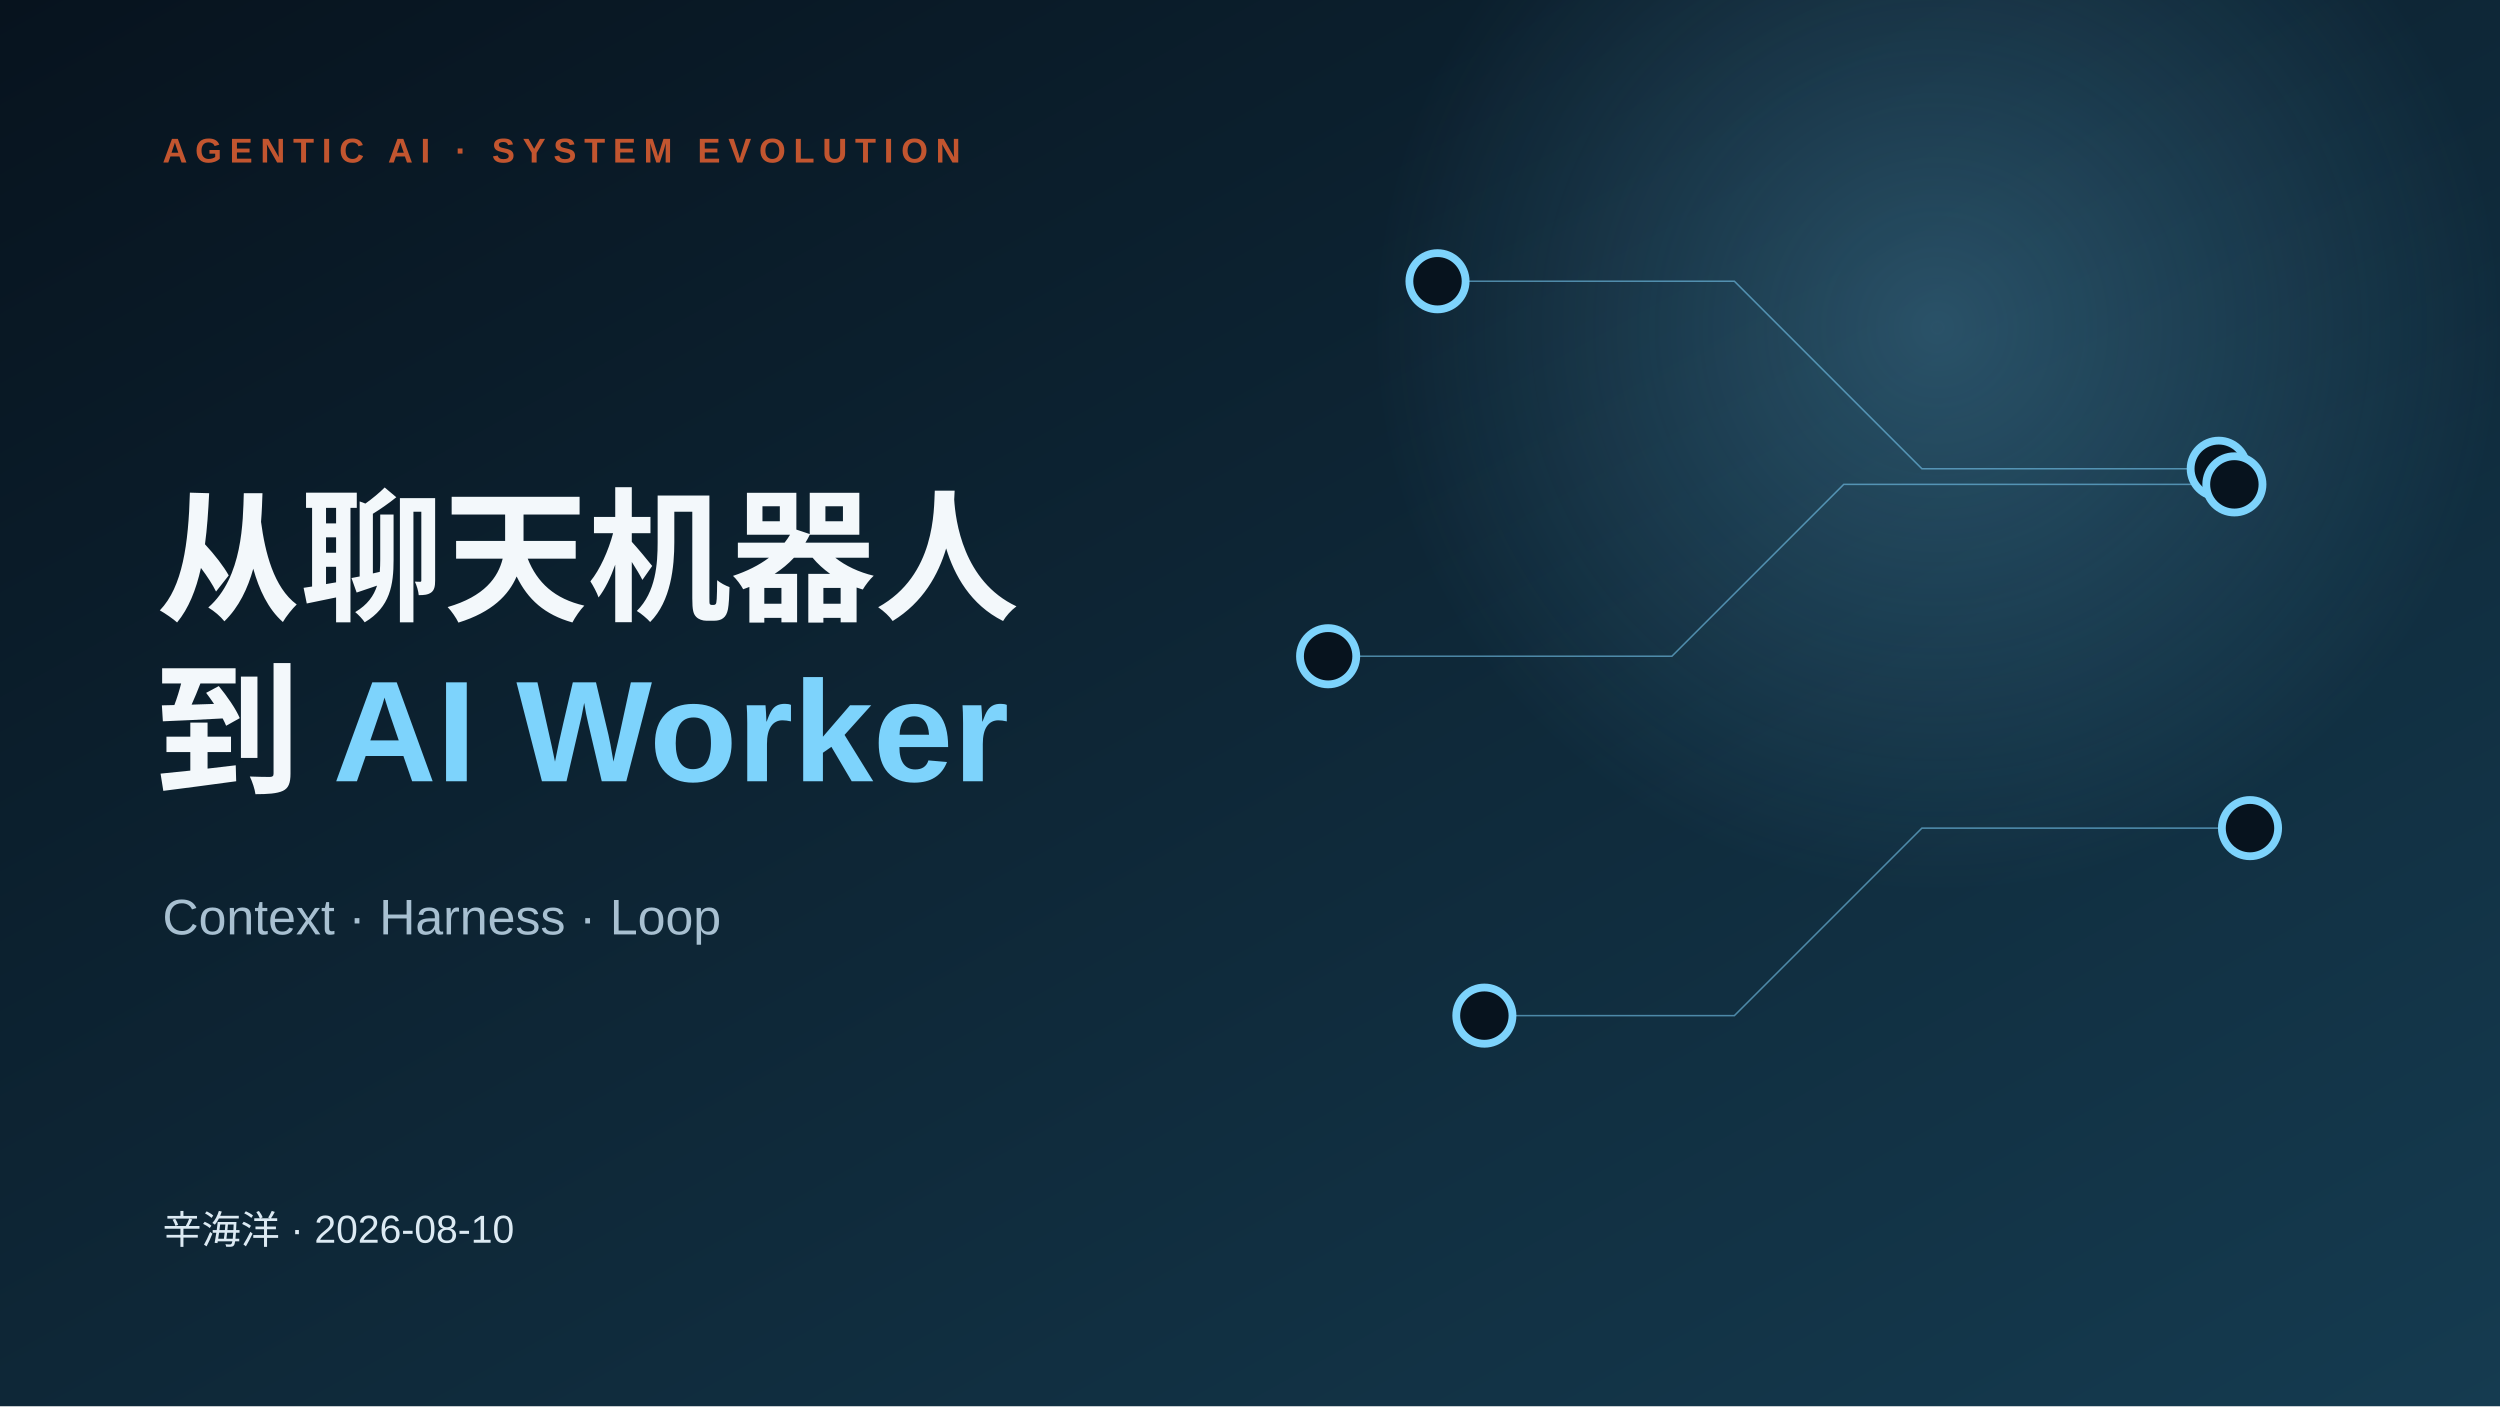
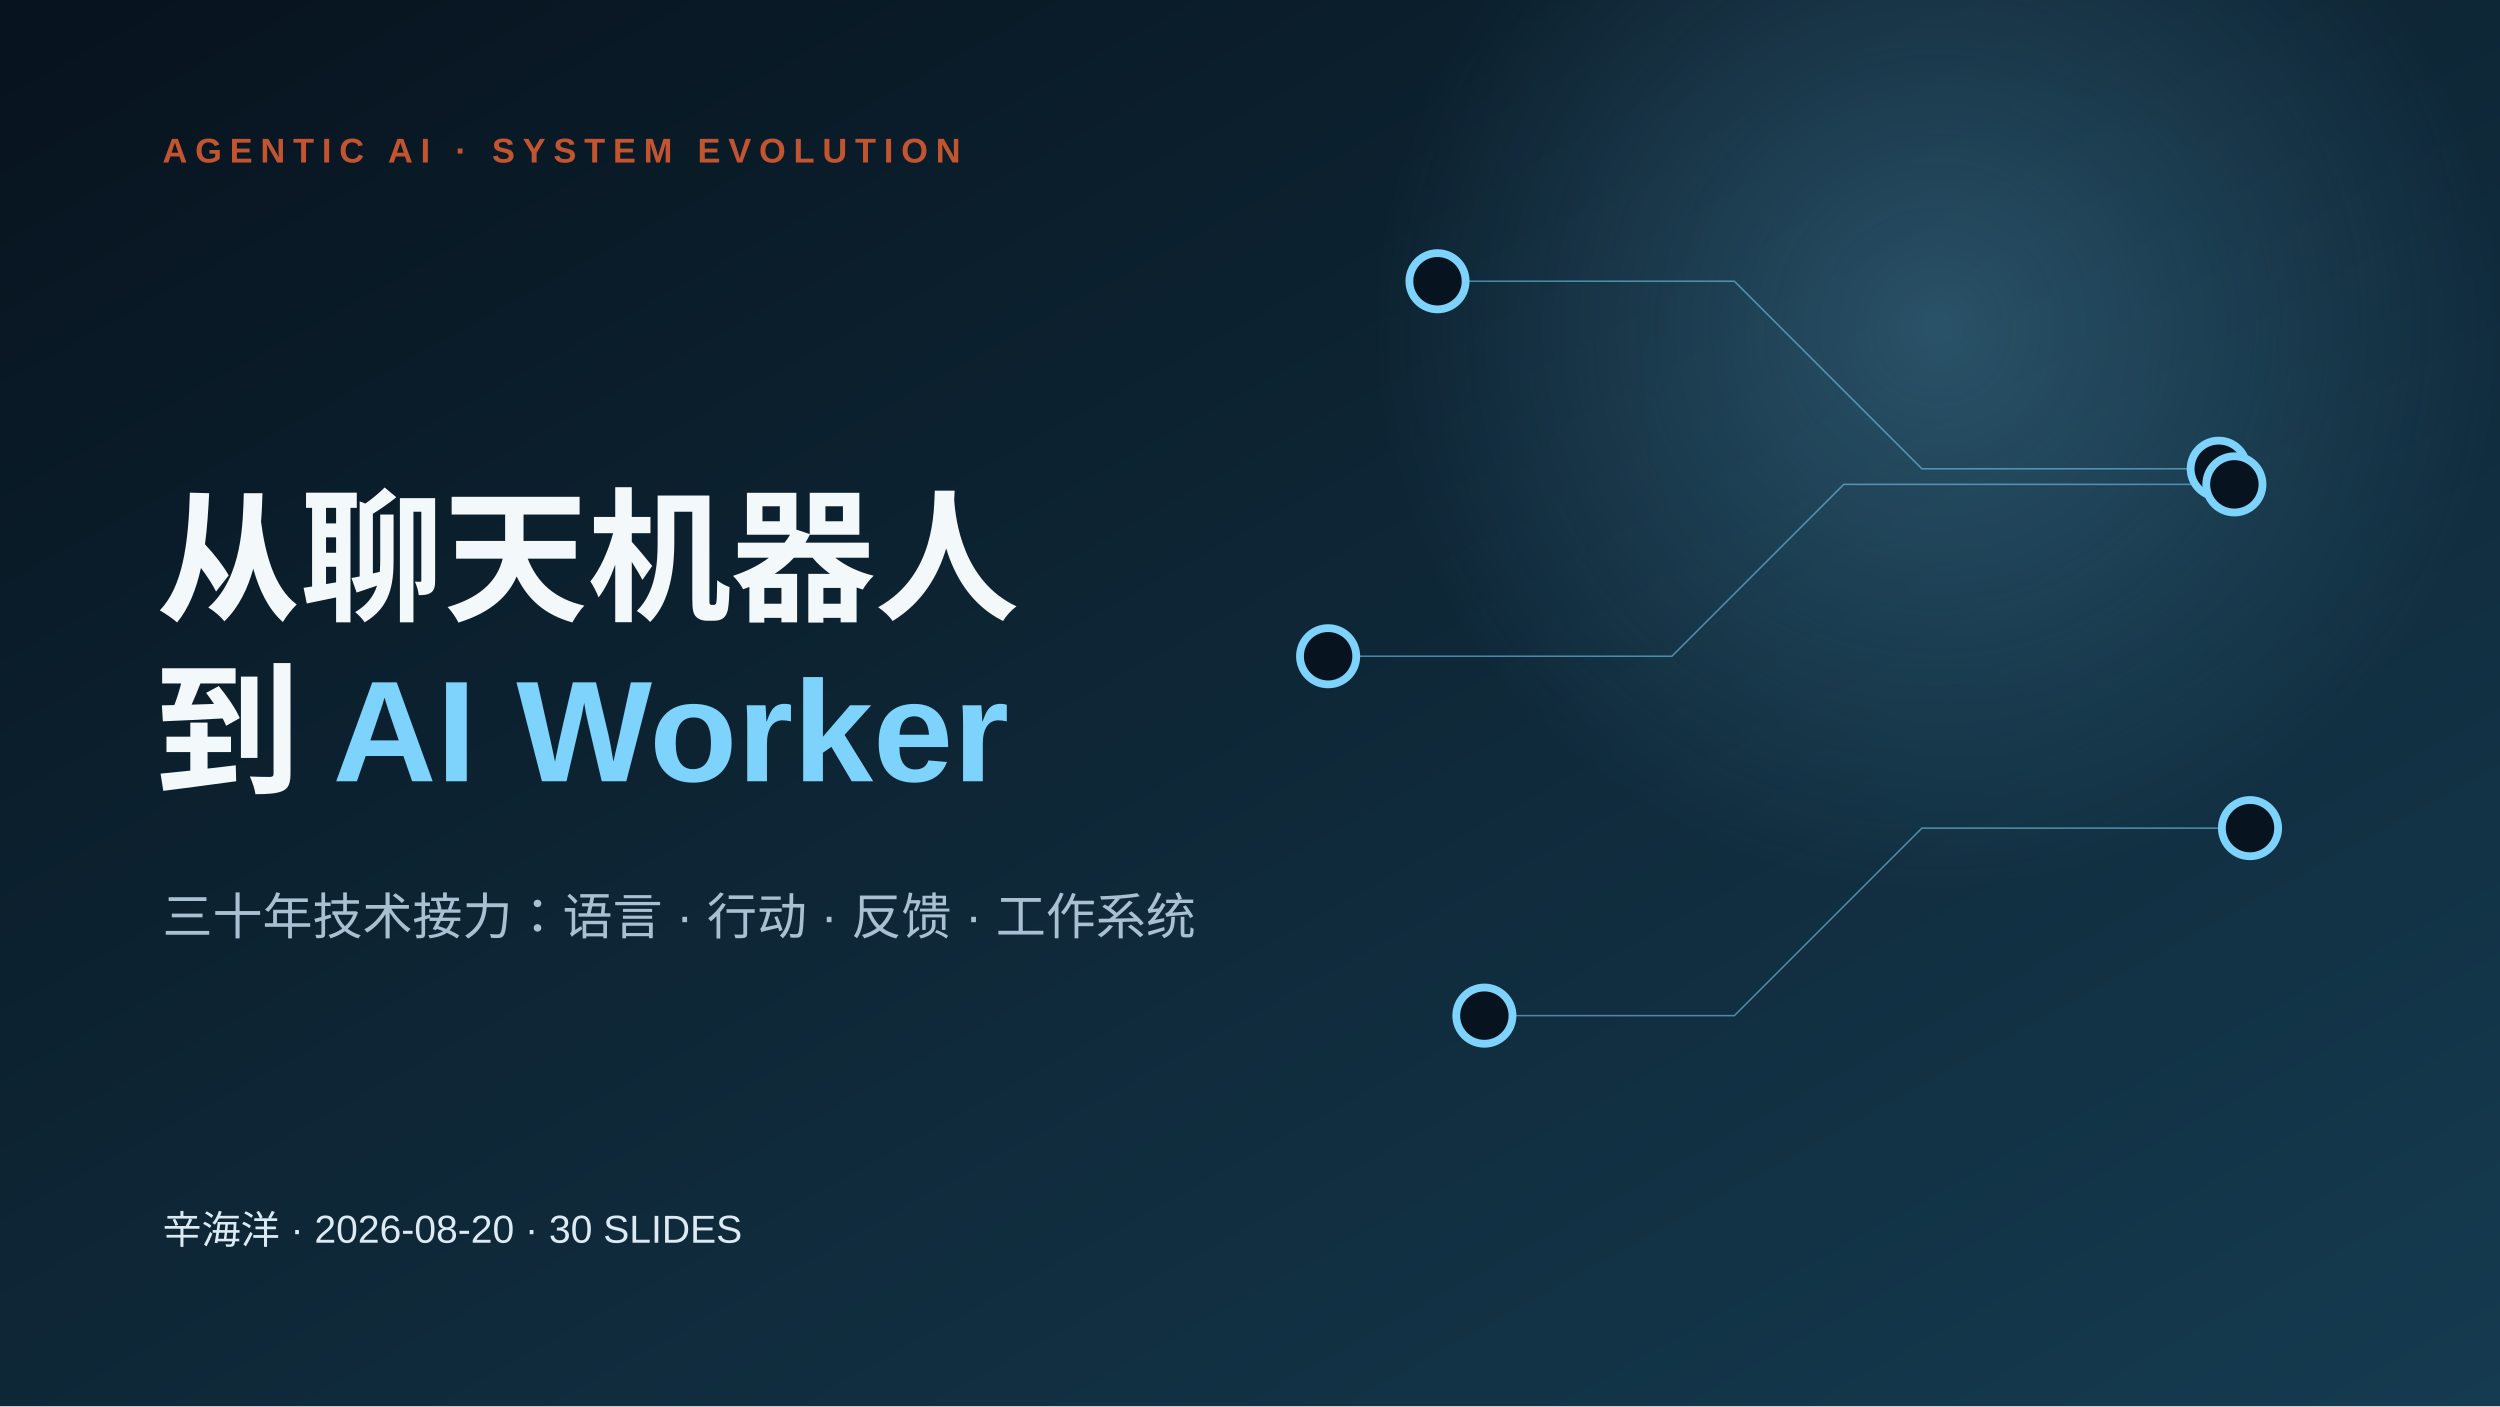
<svg xmlns="http://www.w3.org/2000/svg" viewBox="0 0 1600 900" role="img" aria-labelledby="title desc">
  <defs>
    <linearGradient id="bg" x2="1" y2="1">
      <stop stop-color="#07131e" />
      <stop offset="1" stop-color="#153b50" />
    </linearGradient>
    <radialGradient id="glow">
      <stop stop-color="#7dd3fc" stop-opacity=".75" />
      <stop offset="1" stop-color="#7dd3fc" stop-opacity="0" />
    </radialGradient>
  </defs>
  <rect width="1600" height="900" fill="url(#bg)" />
  <circle cx="1240" cy="210" r="360" fill="url(#glow)" opacity=".33" />
  <g fill="none" stroke="#7dd3fc" stroke-opacity=".55">
    <path d="M920 180h190l120 120h190" />
    <path d="M850 420h220l110-110h250" />
    <path d="M950 650h160l120-120h210" />
  </g>
  <g fill="#07131e" stroke="#7dd3fc" stroke-width="5">
    <circle cx="920" cy="180" r="18" />
    <circle cx="850" cy="420" r="18" />
    <circle cx="950" cy="650" r="18" />
    <circle cx="1420" cy="300" r="18" />
    <circle cx="1430" cy="310" r="18" />
    <circle cx="1440" cy="530" r="18" />
  </g>
  <text x="104" y="104" fill="#c2552f" font-family="Arial,sans-serif" font-size="22" font-weight="700" letter-spacing="5">AGENTIC AI · SYSTEM EVOLUTION</text>
  <text x="100" y="390" fill="#f3f8fb" font-family="Arial,'PingFang SC',sans-serif" font-size="92" font-weight="800">从聊天机器人</text>
  <text x="100" y="500" fill="#f3f8fb" font-family="Arial,'PingFang SC',sans-serif" font-size="92" font-weight="800">到 <tspan fill="#7dd3fc">AI Worker</tspan>
  </text>
-   <text x="104" y="598" fill="#a8c0d1" font-family="Arial,'PingFang SC',sans-serif" font-size="32">Context · Harness · Loop</text>
-   <text x="104" y="796" fill="#dceaf3" font-family="Arial,'PingFang SC',sans-serif" font-size="25">辛海洋 · 2026-08-10</text>
+   <text x="104" y="598" fill="#a8c0d1" font-family="Arial,'PingFang SC',sans-serif" font-size="32">三十年技术接力：语言 · 行动 · 反馈 · 工作系统</text>
+   <text x="104" y="796" fill="#dceaf3" font-family="Arial,'PingFang SC',sans-serif" font-size="25">辛海洋 · 2026-08-20 · 30 SLIDES</text>
</svg>
